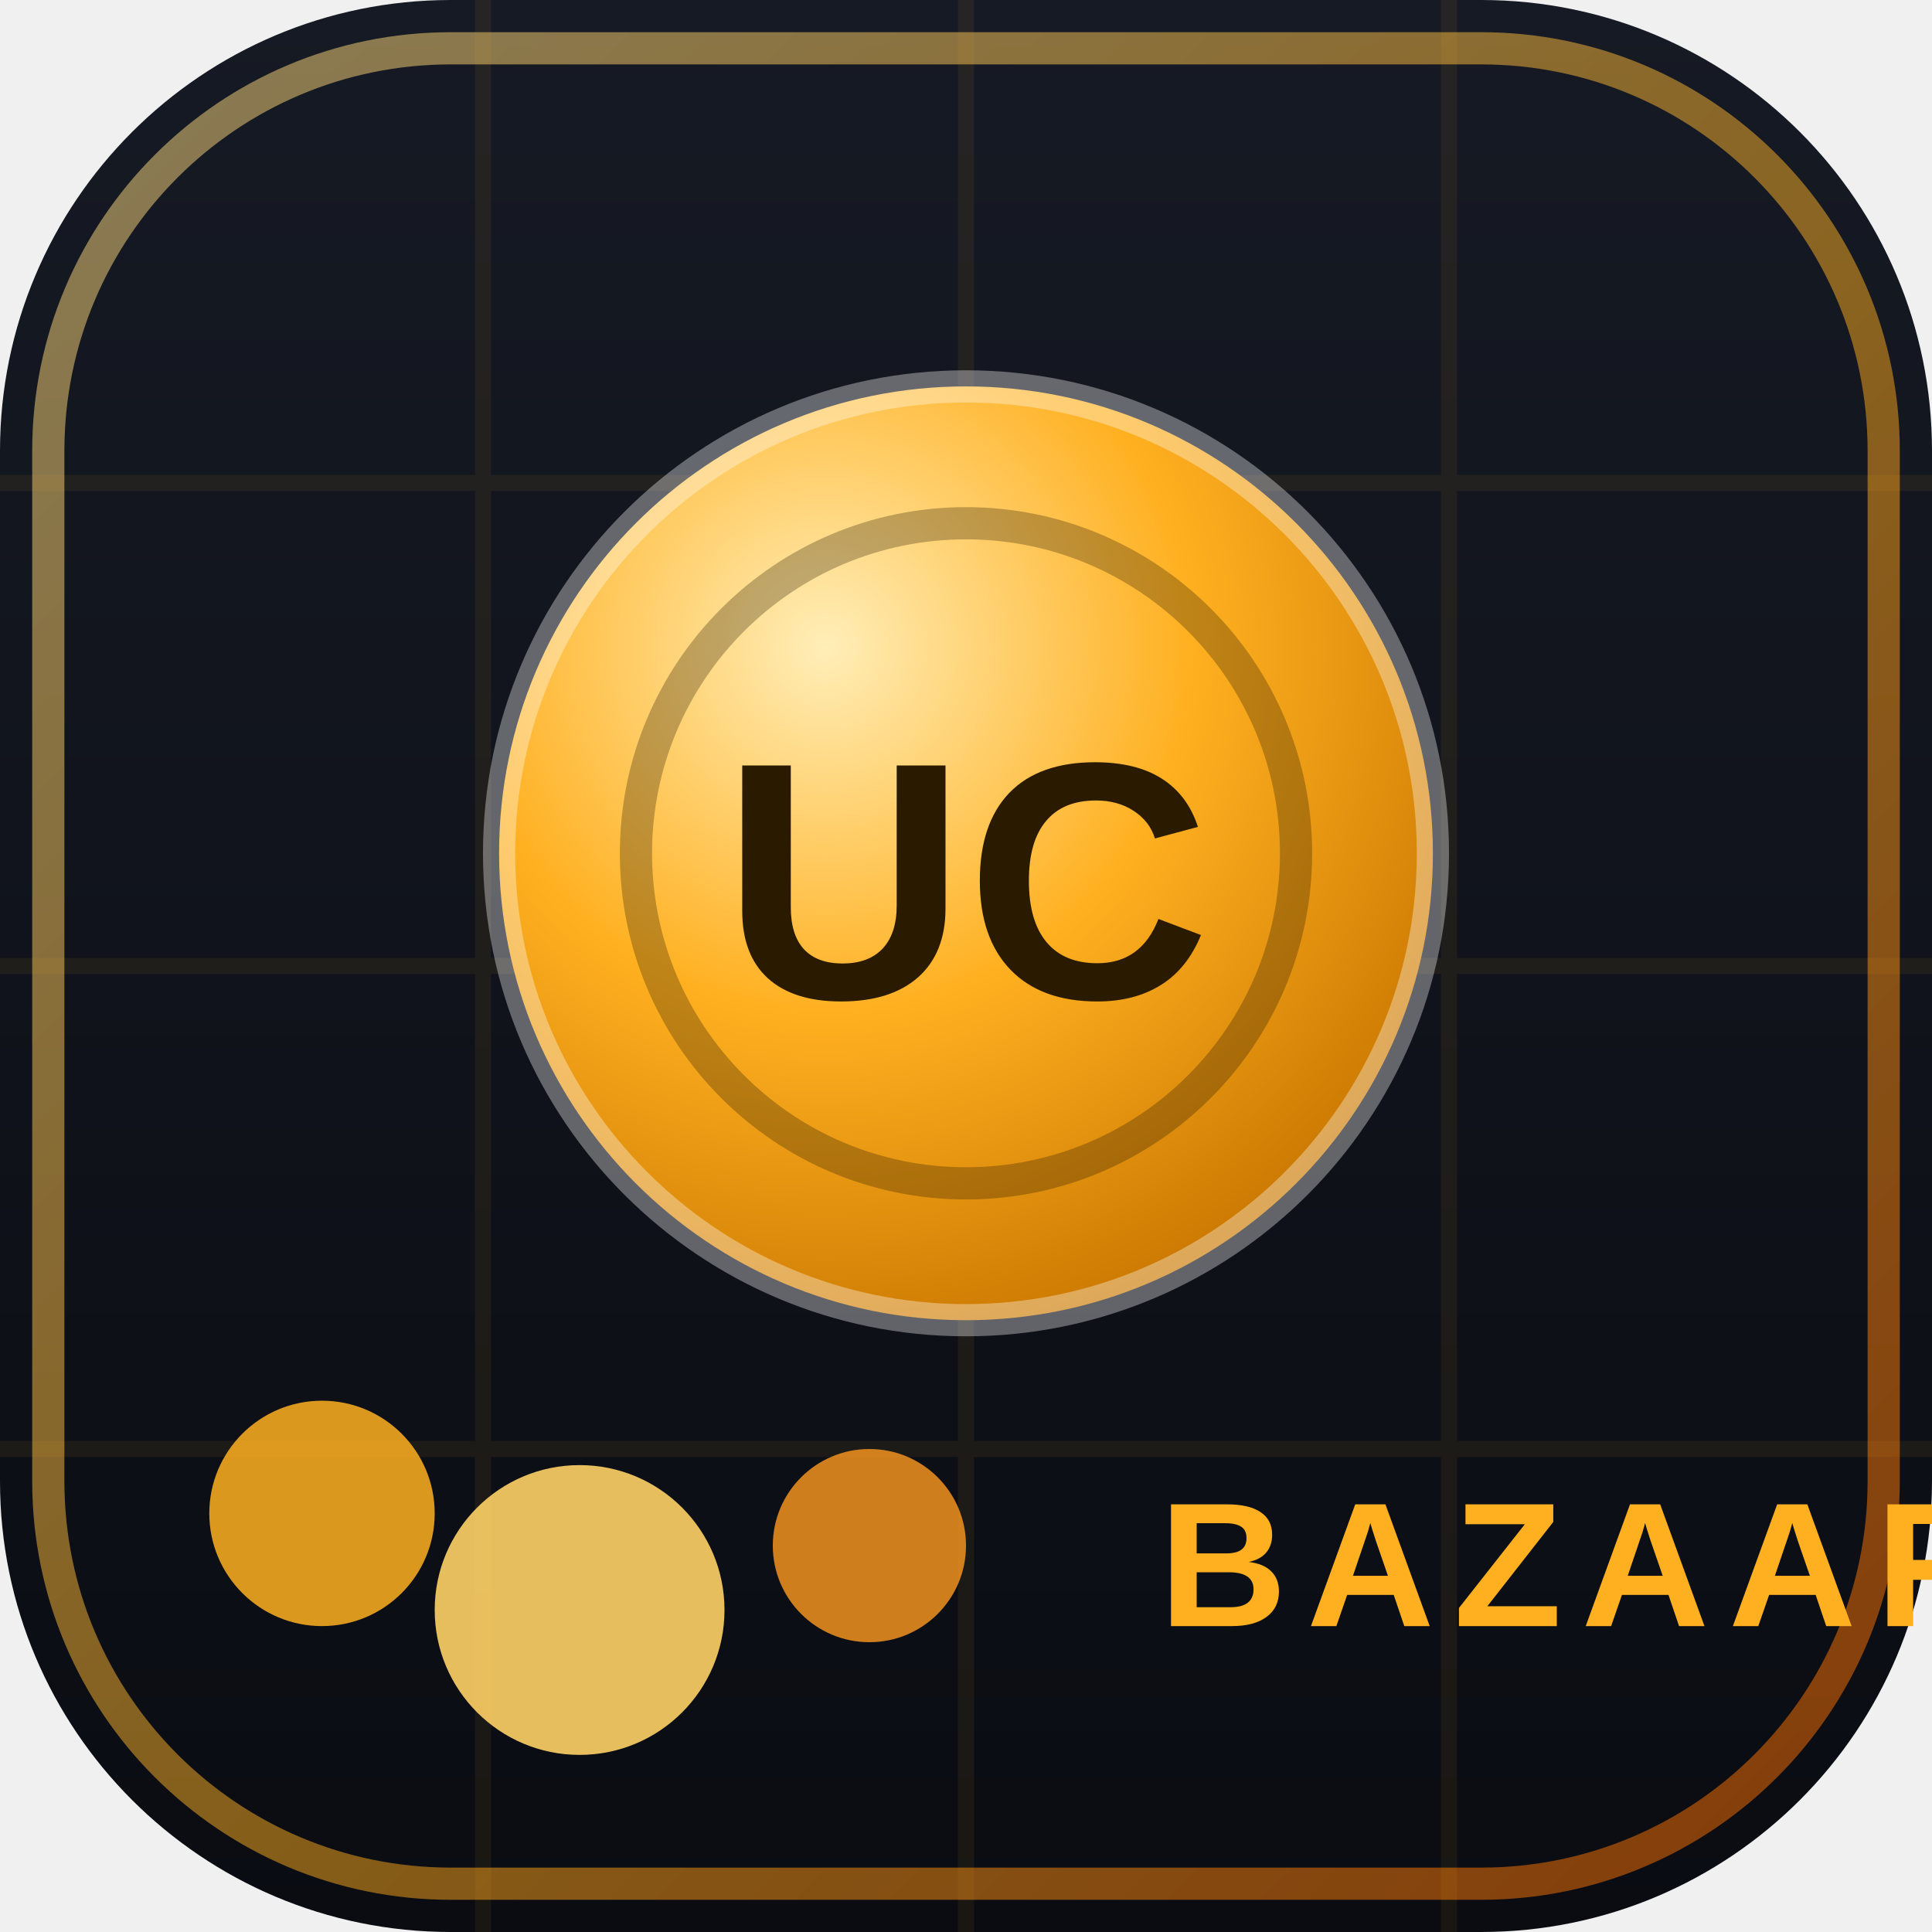
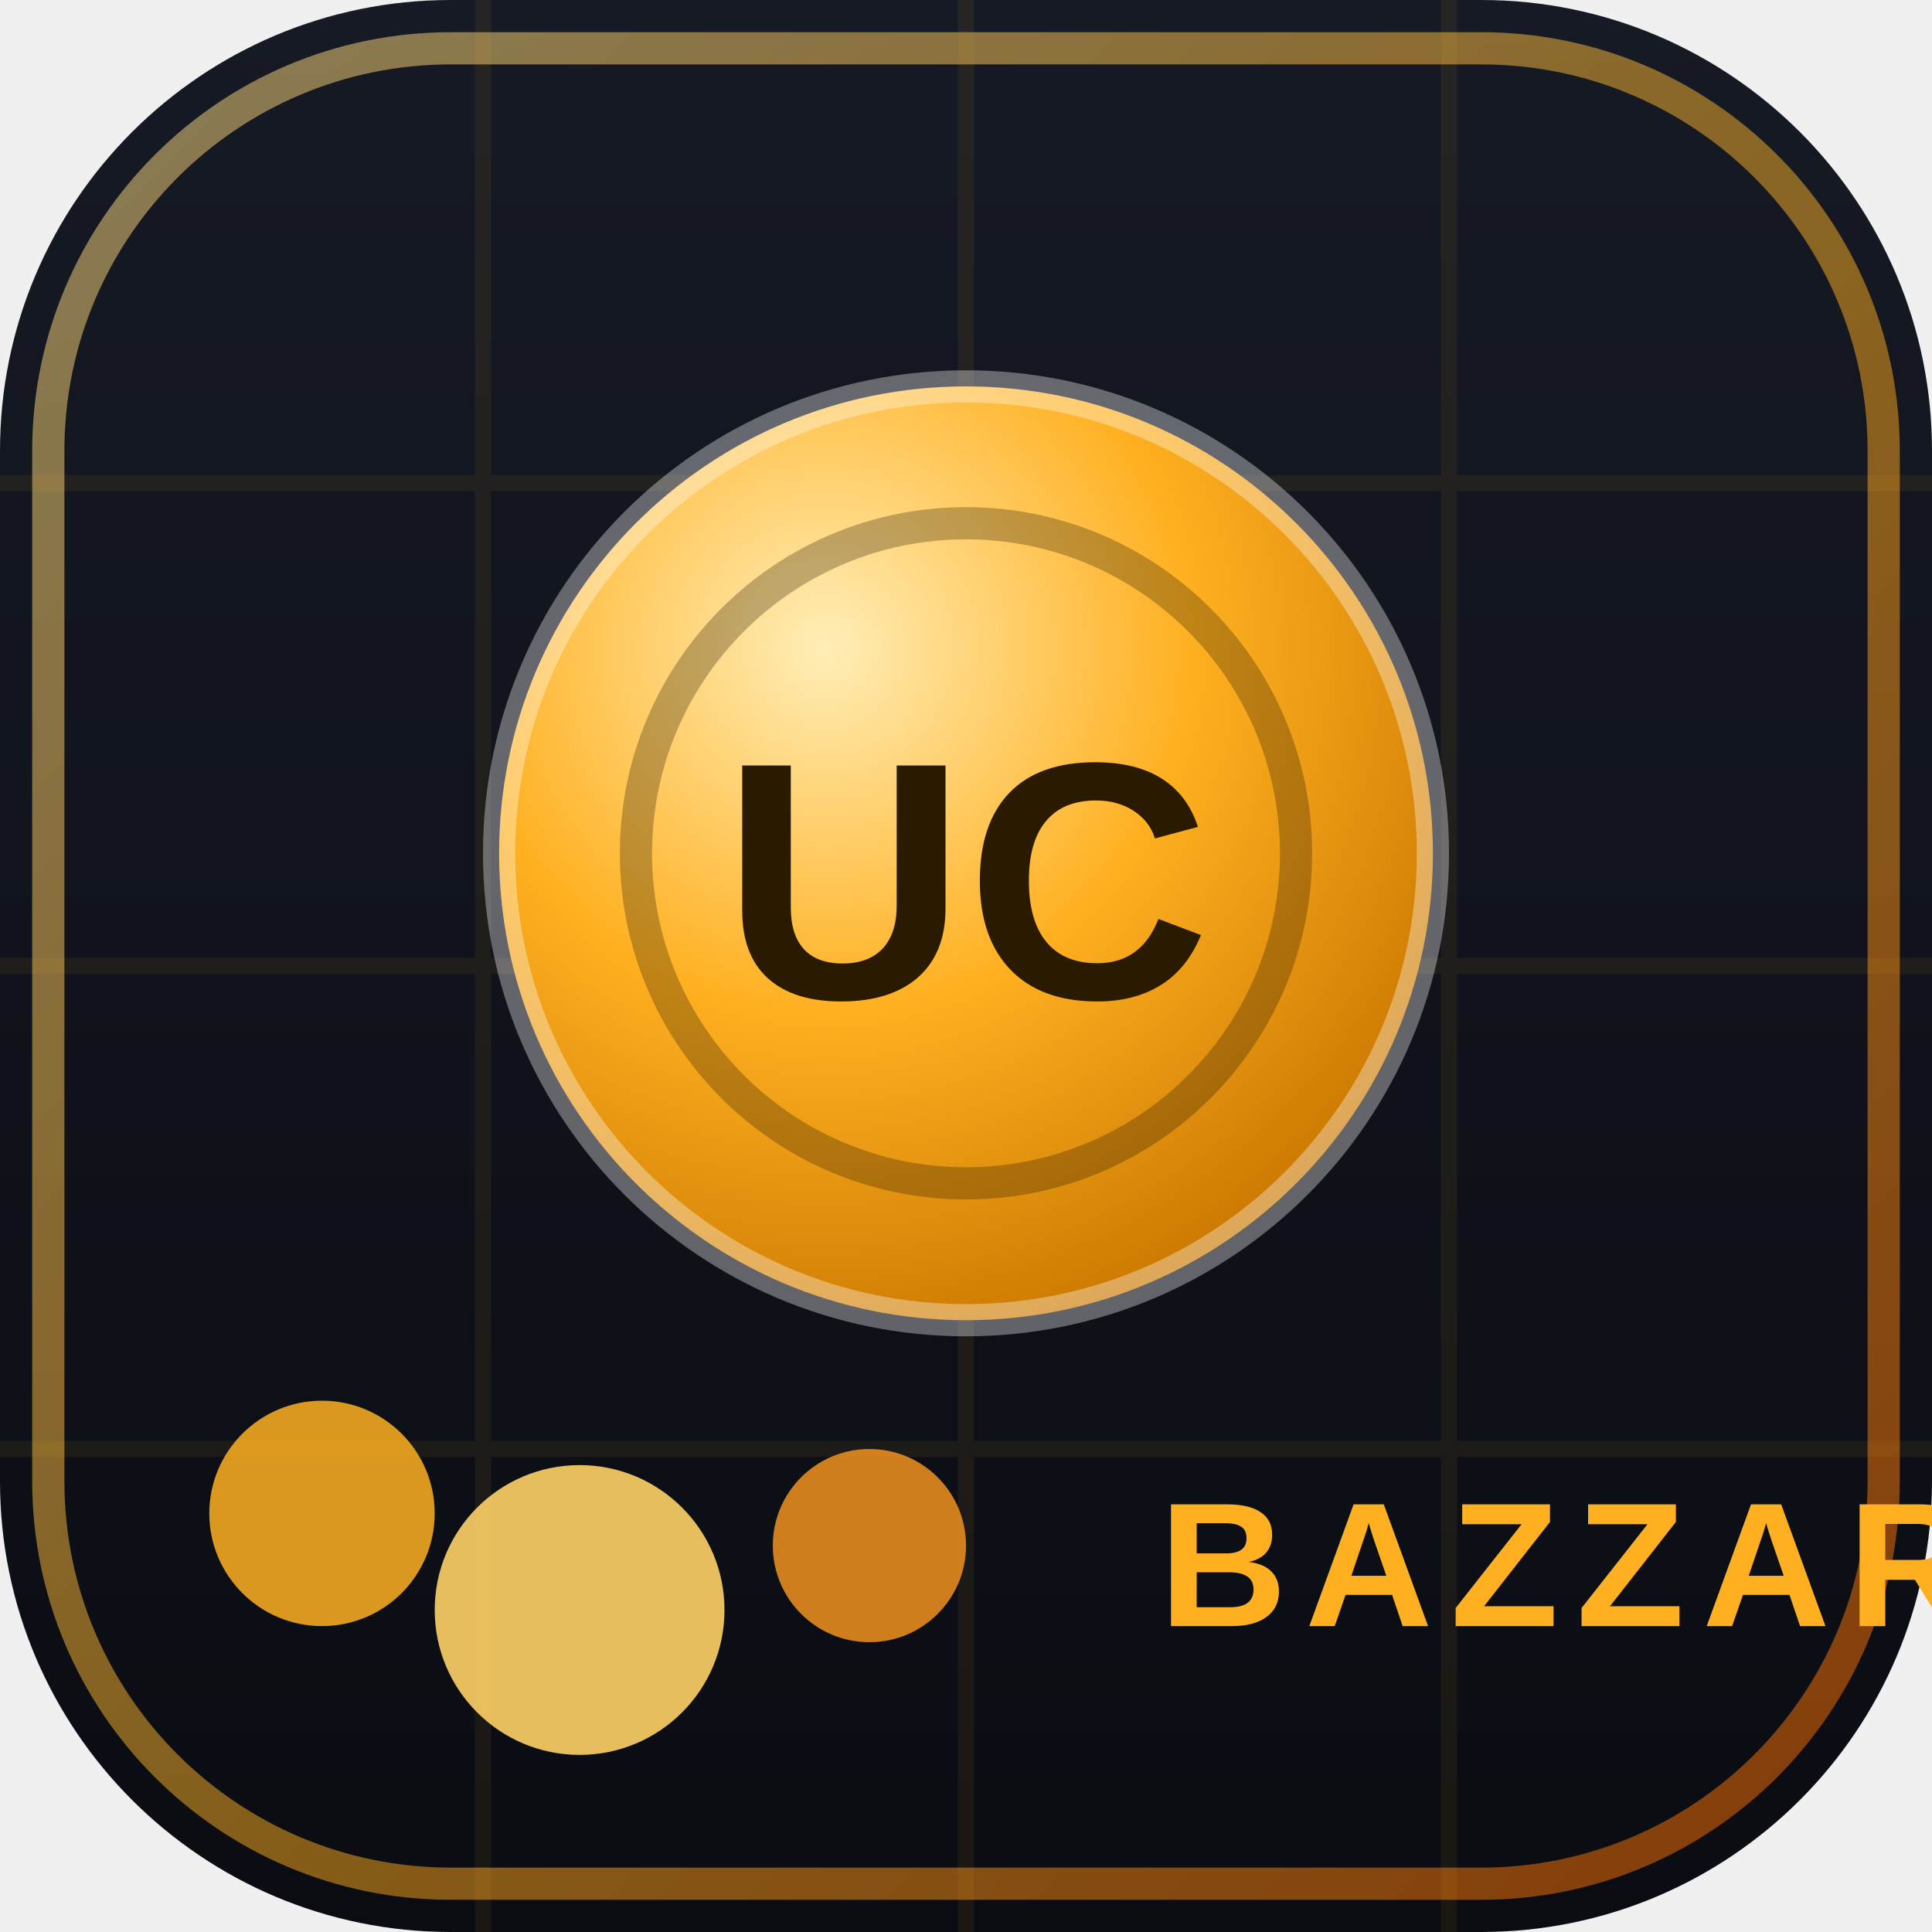
- <svg xmlns="http://www.w3.org/2000/svg" viewBox="0 0 120 120" width="120" height="120" role="img" aria-label="UC Bazaar UC coin badge">
+ <svg xmlns="http://www.w3.org/2000/svg" viewBox="0 0 120 120" width="120" height="120" role="img" aria-label="UCBAZZAR UC coin badge">
  <defs>
    <linearGradient id="ring" x1="0" y1="0" x2="1" y2="1">
      <stop offset="0" stop-color="#ffe08a" />
      <stop offset=".55" stop-color="#ffb020" />
      <stop offset="1" stop-color="#ff6a00" />
    </linearGradient>
    <radialGradient id="coin" cx="35%" cy="28%" r="78%">
      <stop offset="0" stop-color="#ffeeb8" />
      <stop offset=".5" stop-color="#ffb020" />
      <stop offset="1" stop-color="#c97600" />
    </radialGradient>
    <linearGradient id="bg" x1="0" y1="0" x2="0" y2="1">
      <stop offset="0" stop-color="#161a24" />
      <stop offset="1" stop-color="#0a0c12" />
    </linearGradient>
  </defs>
  <rect width="120" height="120" rx="28" fill="url(#bg)" />
  <rect x="3" y="3" width="114" height="114" rx="25" fill="none" stroke="url(#ring)" stroke-opacity=".5" stroke-width="2" />
  <g stroke="#ffb020" stroke-opacity=".07" stroke-width="1">
    <path d="M0 30h120M0 60h120M0 90h120M30 0v120M60 0v120M90 0v120" />
  </g>
  <circle cx="60" cy="53" r="29" fill="url(#coin)" stroke="#fff" stroke-opacity=".35" stroke-width="2" />
  <circle cx="60" cy="53" r="20.5" fill="none" stroke="#2a1b00" stroke-opacity=".3" stroke-width="2" />
  <text x="60" y="62" text-anchor="middle" font-family="Arial, Helvetica, sans-serif" font-size="21" font-weight="bold" fill="#2a1b00">UC</text>
  <circle cx="20" cy="94" r="7" fill="#ffb020" opacity=".85" />
  <circle cx="36" cy="100" r="9" fill="#ffd166" opacity=".9" />
  <circle cx="54" cy="96" r="6" fill="#ff9a1f" opacity=".8" />
-   <text x="72" y="101" font-family="Arial, Helvetica, sans-serif" font-size="11" font-weight="bold" letter-spacing="1.2" fill="#ffb020">BAZAAR</text>
+   <text x="72" y="101" font-family="Arial, Helvetica, sans-serif" font-size="11" font-weight="bold" letter-spacing="1.1" fill="#ffb020">BAZZAR</text>
</svg>
